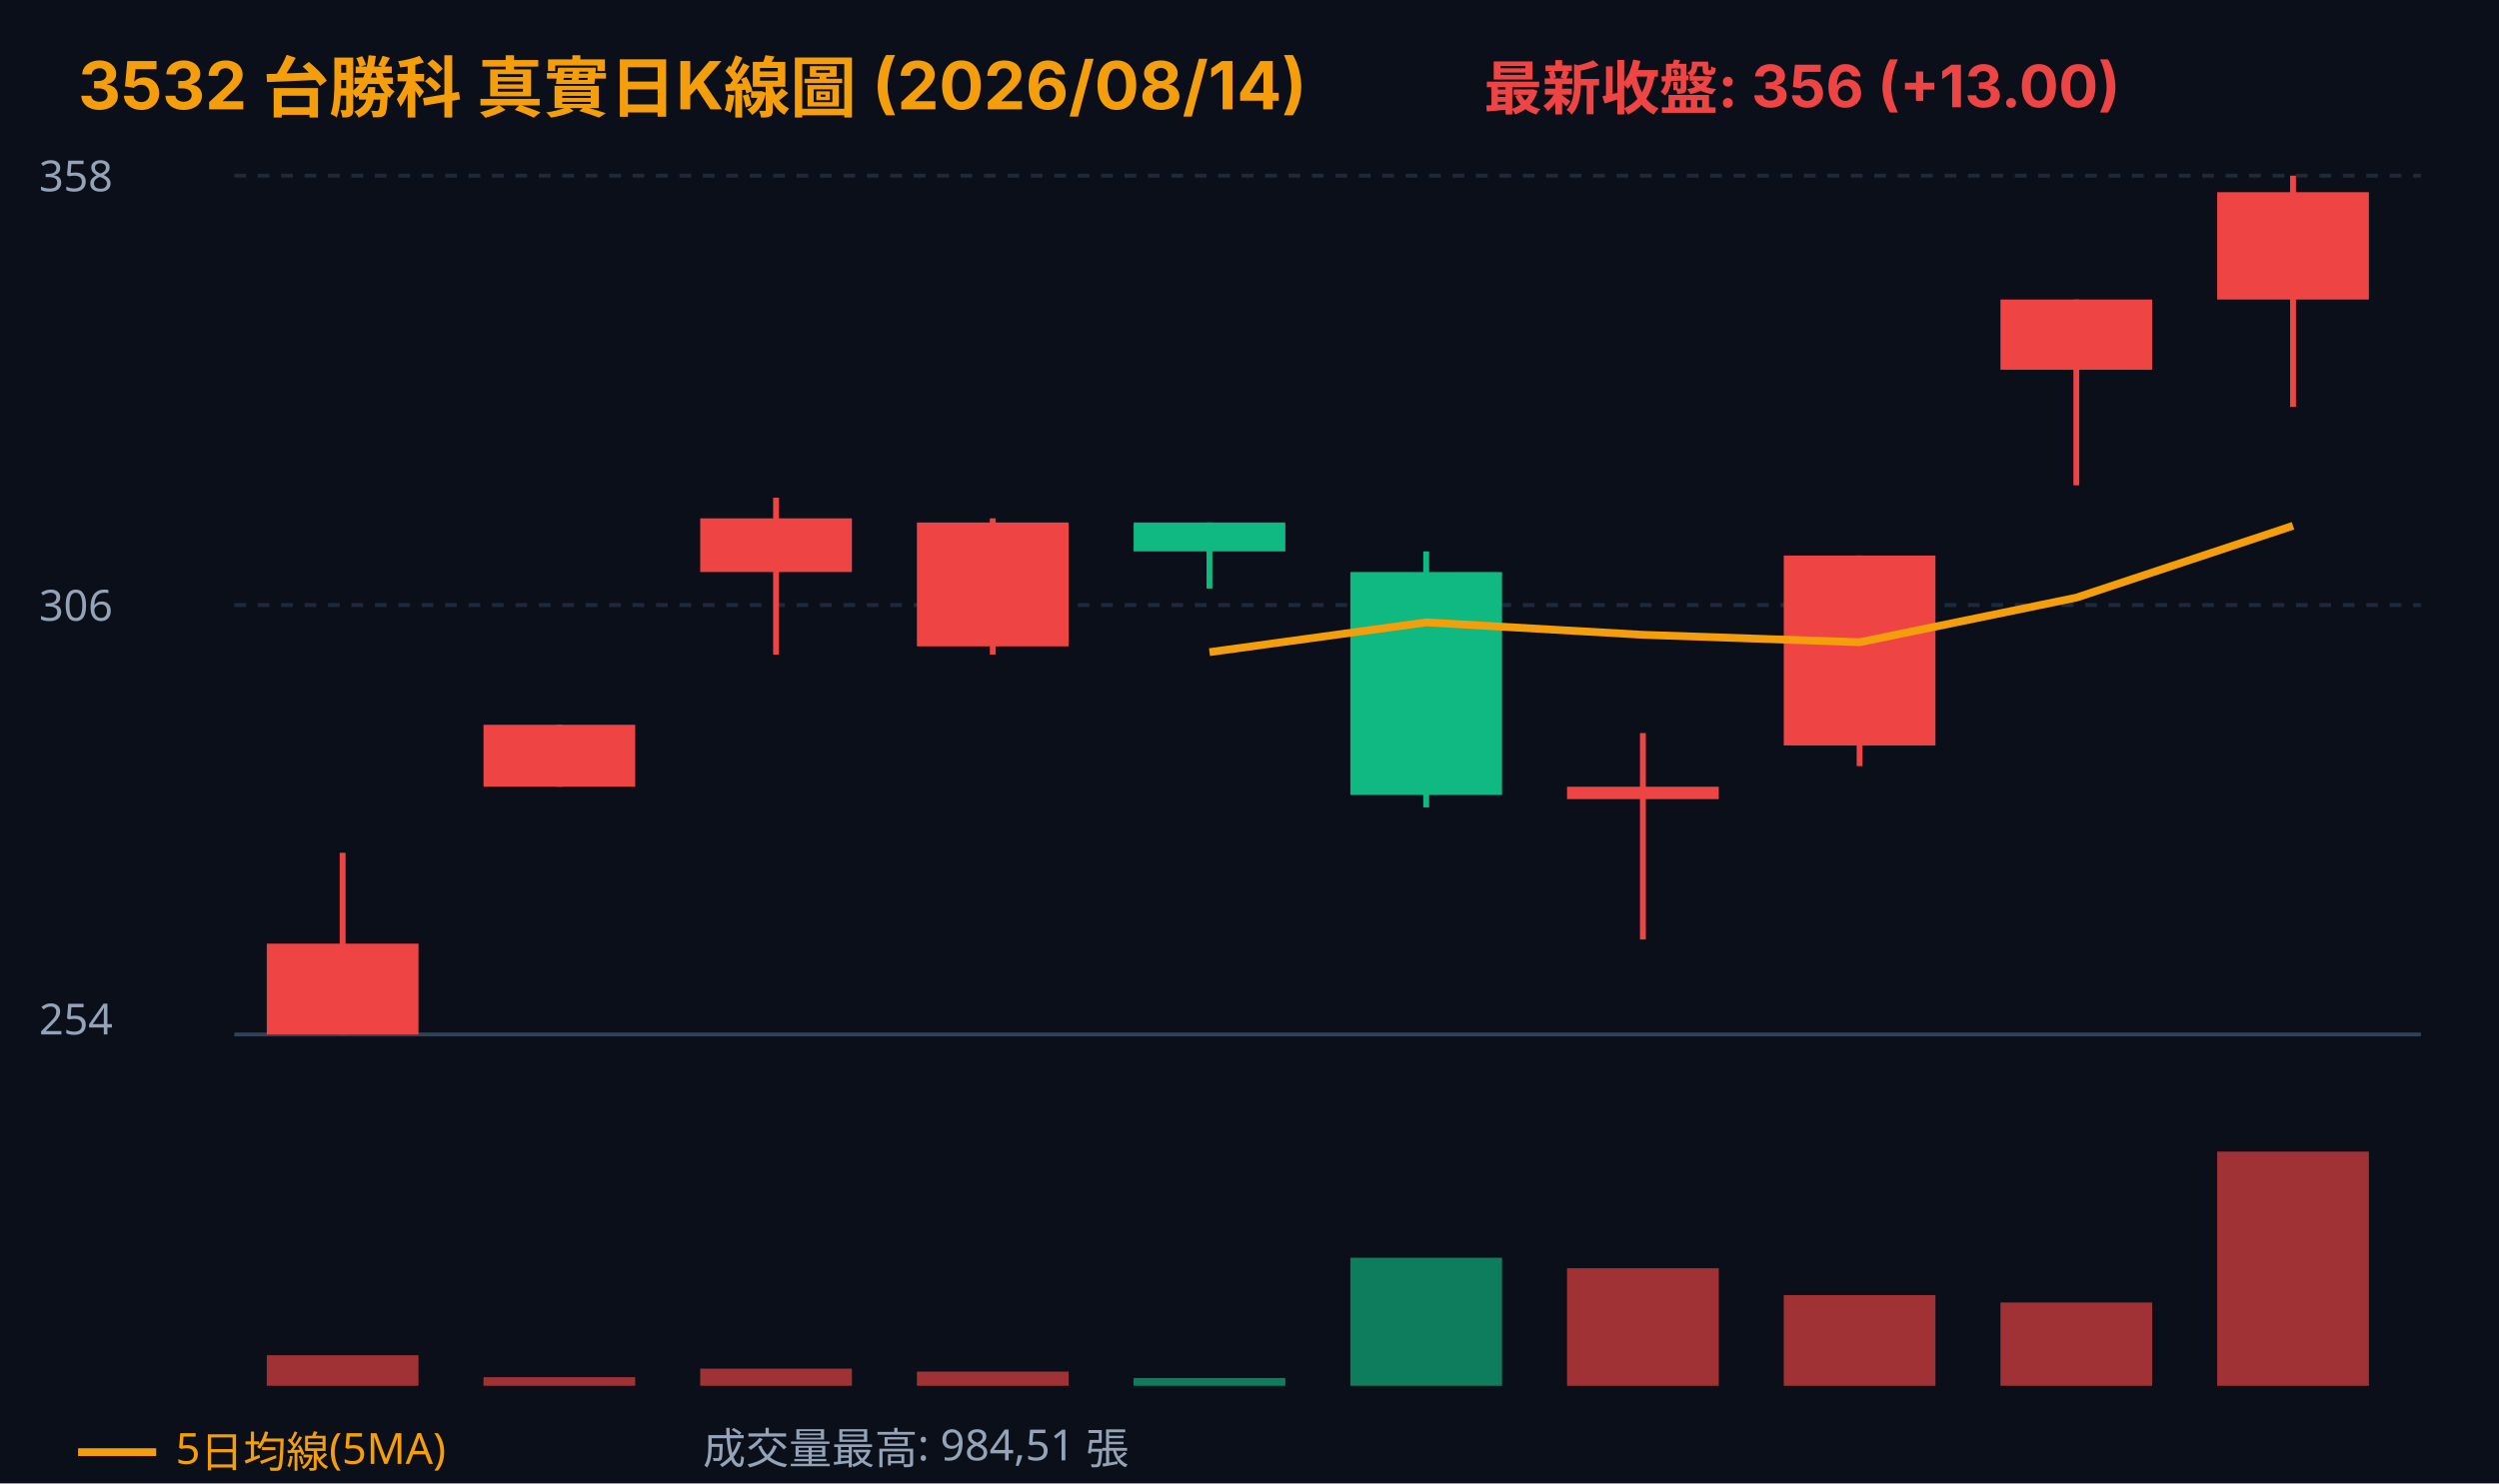
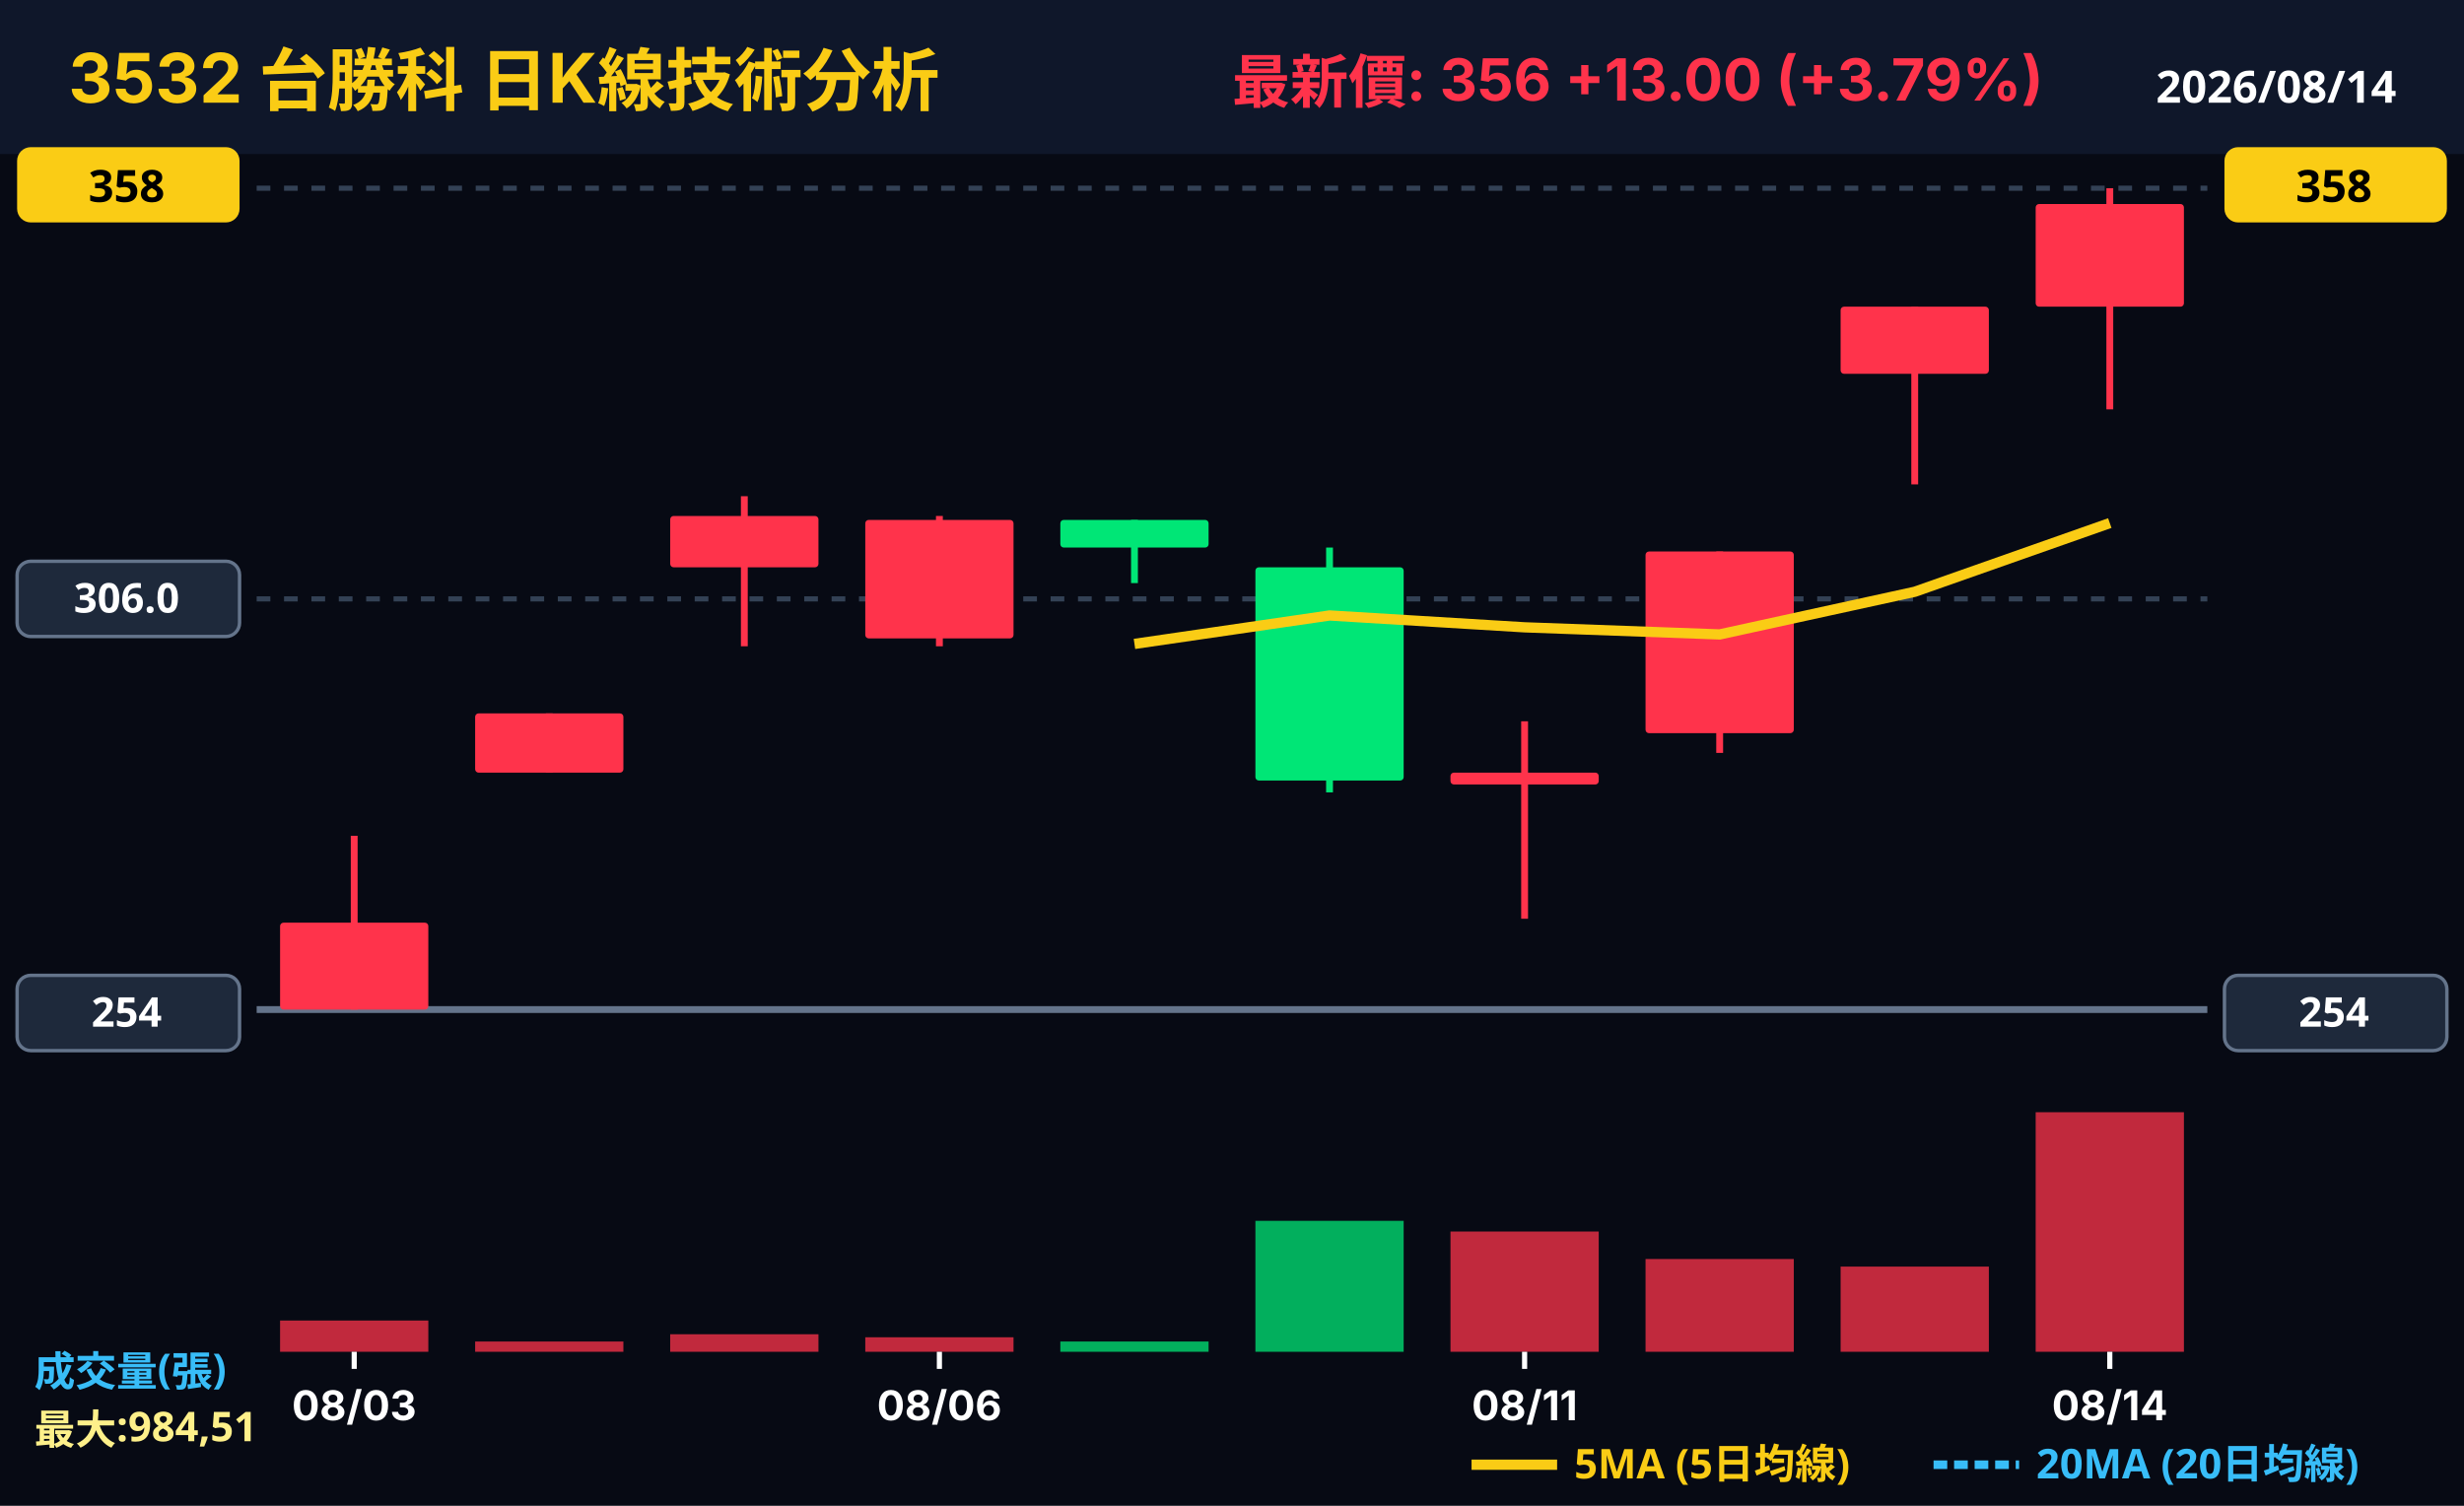
- <svg xmlns="http://www.w3.org/2000/svg" width="640" height="380">
-   <rect width="100%" height="100%" fill="#0b0f19" />
-   <text x="20" y="28" fill="#f59e0b" font-size="17" font-weight="bold" font-family="Inter, sans-serif">3532 台勝科 真實日K線圖 (2026/08/14)</text>
-   <text x="380" y="28" fill="#ef4444" font-size="15" font-weight="bold" font-family="Inter, sans-serif">最新收盤: 356 (+13.00)</text>
-   <line x1="60" y1="45" x2="620" y2="45" stroke="#1e293b" stroke-dasharray="3,3" />
-   <line x1="60" y1="155" x2="620" y2="155" stroke="#1e293b" stroke-dasharray="3,3" />
-   <line x1="60" y1="265" x2="620" y2="265" stroke="#334155" />
-   <text x="10" y="49" fill="#94a3b8" font-size="11" font-family="sans-serif">358</text>
-   <text x="10" y="159" fill="#94a3b8" font-size="11" font-family="sans-serif">306</text>
-   <text x="10" y="265" fill="#94a3b8" font-size="11" font-family="sans-serif">254</text>
-   <line x1="87.75" y1="218.462" x2="87.75" y2="265" stroke="#ef4444" stroke-width="1.5" />
-   <rect x="68.325" y="241.731" width="38.85" height="23.269" fill="#ef4444" />
-   <rect x="68.325" y="347.175" width="38.85" height="7.825" fill="#ef4444" opacity="0.65" />
-   <line x1="143.25" y1="185.673" x2="143.25" y2="201.538" stroke="#ef4444" stroke-width="1.5" />
-   <rect x="123.825" y="185.673" width="38.85" height="15.865" fill="#ef4444" />
-   <rect x="123.825" y="352.792" width="38.85" height="2.208" fill="#ef4444" opacity="0.65" />
-   <line x1="198.75" y1="127.5" x2="198.75" y2="167.692" stroke="#ef4444" stroke-width="1.5" />
-   <rect x="179.325" y="132.788" width="38.85" height="13.75" fill="#ef4444" />
-   <rect x="179.325" y="350.607" width="38.85" height="4.393" fill="#ef4444" opacity="0.65" />
-   <line x1="254.25" y1="132.788" x2="254.25" y2="167.692" stroke="#ef4444" stroke-width="1.5" />
-   <rect x="234.825" y="133.846" width="38.85" height="31.731" fill="#ef4444" />
-   <rect x="234.825" y="351.366" width="38.85" height="3.634" fill="#ef4444" opacity="0.65" />
-   <line x1="309.75" y1="133.846" x2="309.75" y2="150.769" stroke="#10b981" stroke-width="1.5" />
-   <rect x="290.325" y="133.846" width="38.85" height="7.404" fill="#10b981" />
-   <rect x="290.325" y="353" width="38.85" height="2" fill="#10b981" opacity="0.65" />
-   <line x1="365.25" y1="141.25" x2="365.25" y2="206.827" stroke="#10b981" stroke-width="1.5" />
-   <rect x="345.825" y="146.538" width="38.85" height="57.115" fill="#10b981" />
-   <rect x="345.825" y="322.201" width="38.85" height="32.799" fill="#10b981" opacity="0.65" />
-   <line x1="420.75" y1="187.788" x2="420.75" y2="240.673" stroke="#ef4444" stroke-width="1.5" />
-   <rect x="401.325" y="201.538" width="38.85" height="3.173" fill="#ef4444" />
-   <rect x="401.325" y="324.882" width="38.85" height="30.118" fill="#ef4444" opacity="0.65" />
-   <line x1="476.25" y1="142.308" x2="476.25" y2="196.25" stroke="#ef4444" stroke-width="1.5" />
-   <rect x="456.825" y="142.308" width="38.85" height="48.654" fill="#ef4444" />
-   <rect x="456.825" y="331.765" width="38.85" height="23.235" fill="#ef4444" opacity="0.65" />
-   <line x1="531.75" y1="76.731" x2="531.75" y2="124.327" stroke="#ef4444" stroke-width="1.5" />
-   <rect x="512.325" y="76.731" width="38.85" height="17.981" fill="#ef4444" />
-   <rect x="512.325" y="333.664" width="38.85" height="21.336" fill="#ef4444" opacity="0.65" />
-   <line x1="587.25" y1="45" x2="587.25" y2="104.231" stroke="#ef4444" stroke-width="1.5" />
-   <rect x="567.825" y="49.231" width="38.85" height="27.5" fill="#ef4444" />
-   <rect x="567.825" y="295" width="38.85" height="60" fill="#ef4444" opacity="0.65" />
-   <polyline points="309.75,167.058 365.25,159.442 420.75,162.615 476.25,164.519 531.75,153.096 587.25,134.692" fill="none" stroke="#f59e0b" stroke-width="2" />
-   <line x1="20" y1="372" x2="40" y2="372" stroke="#f59e0b" stroke-width="2" />
-   <text x="45" y="375" fill="#f59e0b" font-size="11" font-family="sans-serif">5日均線(5MA)</text>
-   <text x="180" y="375" fill="#94a3b8" font-size="11" font-family="sans-serif">成交量最高: 984,51 張</text>
+ <svg xmlns="http://www.w3.org/2000/svg" width="720" height="440">
+   <rect width="100%" height="100%" fill="#070a14" />
+   <rect x="0" y="0" width="100%" height="45" fill="#0f172a" />
+   <text x="20" y="30" fill="#facc15" font-size="20" font-weight="bold" font-family="Inter, 'Noto Sans TC', sans-serif">3532 台勝科 日K線技術分析</text>
+   <text x="360" y="30" fill="#ff334b" font-size="17" font-weight="bold" font-family="Inter, sans-serif">最新價: 356 +13.00 (+3.79%)</text>
+   <text x="630" y="30" fill="#ffffff" font-size="13" font-weight="bold" font-family="sans-serif">2026/08/14</text>
+   <line x1="75" y1="55" x2="645" y2="55" stroke="#334155" stroke-width="1.5" stroke-dasharray="4,4" />
+   <line x1="75" y1="175" x2="645" y2="175" stroke="#334155" stroke-width="1.5" stroke-dasharray="4,4" />
+   <line x1="75" y1="295" x2="645" y2="295" stroke="#64748b" stroke-width="2" />
+   <rect x="5" y="43" width="65" height="22" rx="4" fill="#facc15" />
+   <text x="37" y="59" fill="#000000" font-size="13" font-weight="bold" font-family="sans-serif" text-anchor="middle">358</text>
+   <rect x="5" y="164" width="65" height="22" rx="4" fill="#1e293b" stroke="#64748b" stroke-width="1" />
+   <text x="37" y="179" fill="#ffffff" font-size="12" font-weight="bold" font-family="sans-serif" text-anchor="middle">306.0</text>
+   <rect x="5" y="285" width="65" height="22" rx="4" fill="#1e293b" stroke="#64748b" stroke-width="1" />
+   <text x="37" y="300" fill="#ffffff" font-size="12" font-weight="bold" font-family="sans-serif" text-anchor="middle">254</text>
+   <rect x="650" y="43" width="65" height="22" rx="4" fill="#facc15" />
+   <text x="682" y="59" fill="#000000" font-size="13" font-weight="bold" font-family="sans-serif" text-anchor="middle">358</text>
+   <rect x="650" y="285" width="65" height="22" rx="4" fill="#1e293b" stroke="#64748b" stroke-width="1" />
+   <text x="682" y="300" fill="#ffffff" font-size="12" font-weight="bold" font-family="sans-serif" text-anchor="middle">254</text>
+   <text x="10" y="405" fill="#38bdf8" font-size="12" font-weight="bold" font-family="sans-serif">成交量(張)</text>
+   <text x="10" y="422" fill="#fef08a" font-size="12" font-weight="bold" font-family="sans-serif">最大:984,51</text>
+   <line x1="103.5" y1="244.231" x2="103.5" y2="295" stroke="#ff334b" stroke-width="2" />
+   <rect x="81.84" y="269.615" width="43.32" height="25.385" fill="#ff334b" rx="1" />
+   <rect x="81.84" y="385.871" width="43.32" height="9.129" fill="#ff334b" opacity="0.75" />
+   <line x1="103.5" y1="395" x2="103.5" y2="400" stroke="#ffffff" stroke-width="1.5" />
+   <text x="103.5" y="415" fill="#ffffff" font-size="12" font-weight="bold" font-family="Inter, sans-serif" text-anchor="middle">08/03</text>
+   <line x1="160.5" y1="208.462" x2="160.5" y2="225.769" stroke="#ff334b" stroke-width="2" />
+   <rect x="138.84" y="208.462" width="43.32" height="17.308" fill="#ff334b" rx="1" />
+   <rect x="138.84" y="392" width="43.32" height="3" fill="#ff334b" opacity="0.75" />
+   <line x1="217.5" y1="145" x2="217.5" y2="188.846" stroke="#ff334b" stroke-width="2" />
+   <rect x="195.84" y="150.769" width="43.32" height="15" fill="#ff334b" rx="1" />
+   <rect x="195.84" y="389.875" width="43.32" height="5.125" fill="#ff334b" opacity="0.75" />
+   <line x1="274.5" y1="150.769" x2="274.5" y2="188.846" stroke="#ff334b" stroke-width="2" />
+   <rect x="252.84" y="151.923" width="43.32" height="34.615" fill="#ff334b" rx="1" />
+   <rect x="252.84" y="390.761" width="43.32" height="4.239" fill="#ff334b" opacity="0.75" />
+   <line x1="274.5" y1="395" x2="274.5" y2="400" stroke="#ffffff" stroke-width="1.5" />
+   <text x="274.5" y="415" fill="#ffffff" font-size="12" font-weight="bold" font-family="Inter, sans-serif" text-anchor="middle">08/06</text>
+   <line x1="331.5" y1="151.923" x2="331.5" y2="170.385" stroke="#00e676" stroke-width="2" />
+   <rect x="309.84" y="151.923" width="43.32" height="8.077" fill="#00e676" rx="1" />
+   <rect x="309.84" y="392" width="43.32" height="3" fill="#00e676" opacity="0.75" />
+   <line x1="388.5" y1="160" x2="388.5" y2="231.538" stroke="#00e676" stroke-width="2" />
+   <rect x="366.84" y="165.769" width="43.32" height="62.308" fill="#00e676" rx="1" />
+   <rect x="366.84" y="356.735" width="43.32" height="38.265" fill="#00e676" opacity="0.75" />
+   <line x1="445.5" y1="210.769" x2="445.5" y2="268.462" stroke="#ff334b" stroke-width="2" />
+   <rect x="423.84" y="225.769" width="43.32" height="3.462" fill="#ff334b" rx="1" />
+   <rect x="423.84" y="359.862" width="43.32" height="35.138" fill="#ff334b" opacity="0.75" />
+   <line x1="445.5" y1="395" x2="445.5" y2="400" stroke="#ffffff" stroke-width="1.5" />
+   <text x="445.5" y="415" fill="#ffffff" font-size="12" font-weight="bold" font-family="Inter, sans-serif" text-anchor="middle">08/11</text>
+   <line x1="502.5" y1="161.154" x2="502.5" y2="220" stroke="#ff334b" stroke-width="2" />
+   <rect x="480.84" y="161.154" width="43.32" height="53.077" fill="#ff334b" rx="1" />
+   <rect x="480.84" y="367.893" width="43.32" height="27.107" fill="#ff334b" opacity="0.75" />
+   <line x1="559.5" y1="89.615" x2="559.5" y2="141.538" stroke="#ff334b" stroke-width="2" />
+   <rect x="537.84" y="89.615" width="43.32" height="19.615" fill="#ff334b" rx="1" />
+   <rect x="537.84" y="370.107" width="43.32" height="24.893" fill="#ff334b" opacity="0.75" />
+   <line x1="616.5" y1="55" x2="616.5" y2="119.615" stroke="#ff334b" stroke-width="2" />
+   <rect x="594.84" y="59.615" width="43.32" height="30" fill="#ff334b" rx="1" />
+   <rect x="594.84" y="325" width="43.32" height="70" fill="#ff334b" opacity="0.75" />
+   <line x1="616.5" y1="395" x2="616.5" y2="400" stroke="#ffffff" stroke-width="1.5" />
+   <text x="616.5" y="415" fill="#ffffff" font-size="12" font-weight="bold" font-family="Inter, sans-serif" text-anchor="middle">08/14</text>
+   <polyline points="331.5,188.154 388.5,179.846 445.5,183.308 502.5,185.385 559.5,172.923 616.5,152.846" fill="none" stroke="#facc15" stroke-width="3" />
+   <polyline points="616.5,170.5" fill="none" stroke="#38bdf8" stroke-width="2.5" stroke-dasharray="4,2" />
+   <line x1="430" y1="428" x2="455" y2="428" stroke="#facc15" stroke-width="3" />
+   <text x="460" y="432" fill="#facc15" font-size="12" font-weight="bold" font-family="sans-serif">5MA (5日均線)</text>
+   <line x1="565" y1="428" x2="590" y2="428" stroke="#38bdf8" stroke-width="2.5" stroke-dasharray="4,2" />
+   <text x="595" y="432" fill="#38bdf8" font-size="12" font-weight="bold" font-family="sans-serif">20MA (20日均線)</text>
</svg>
